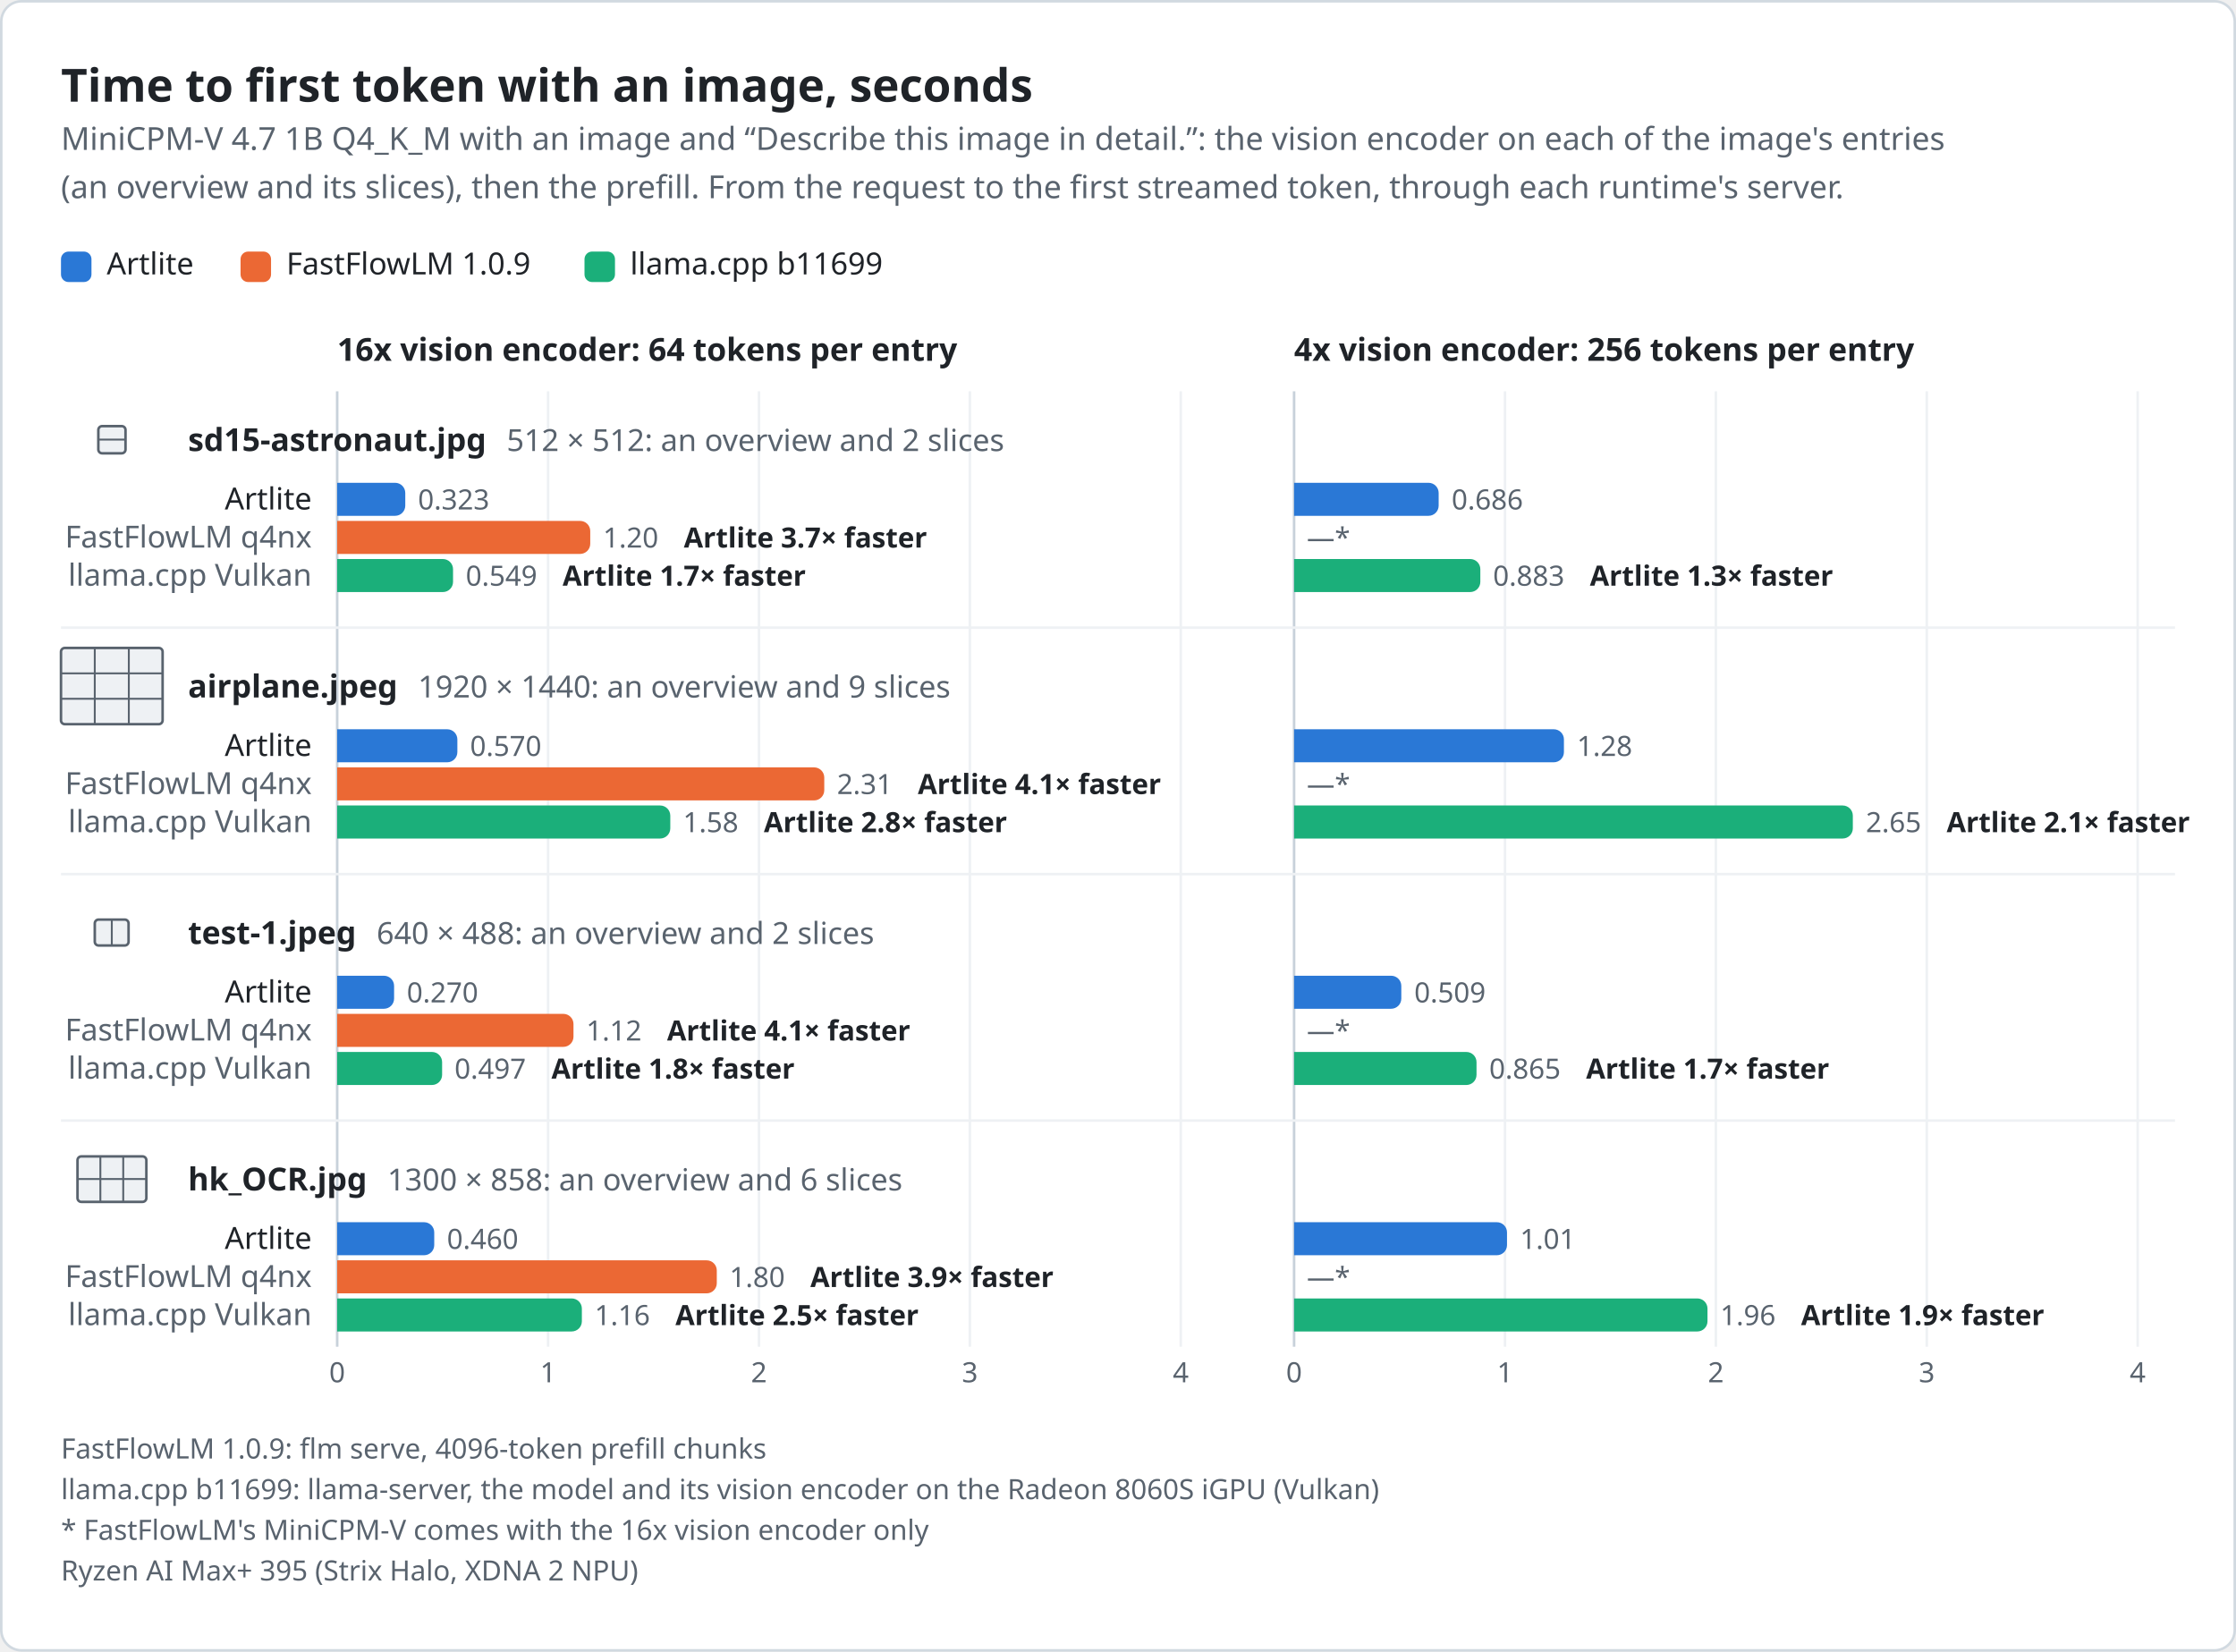
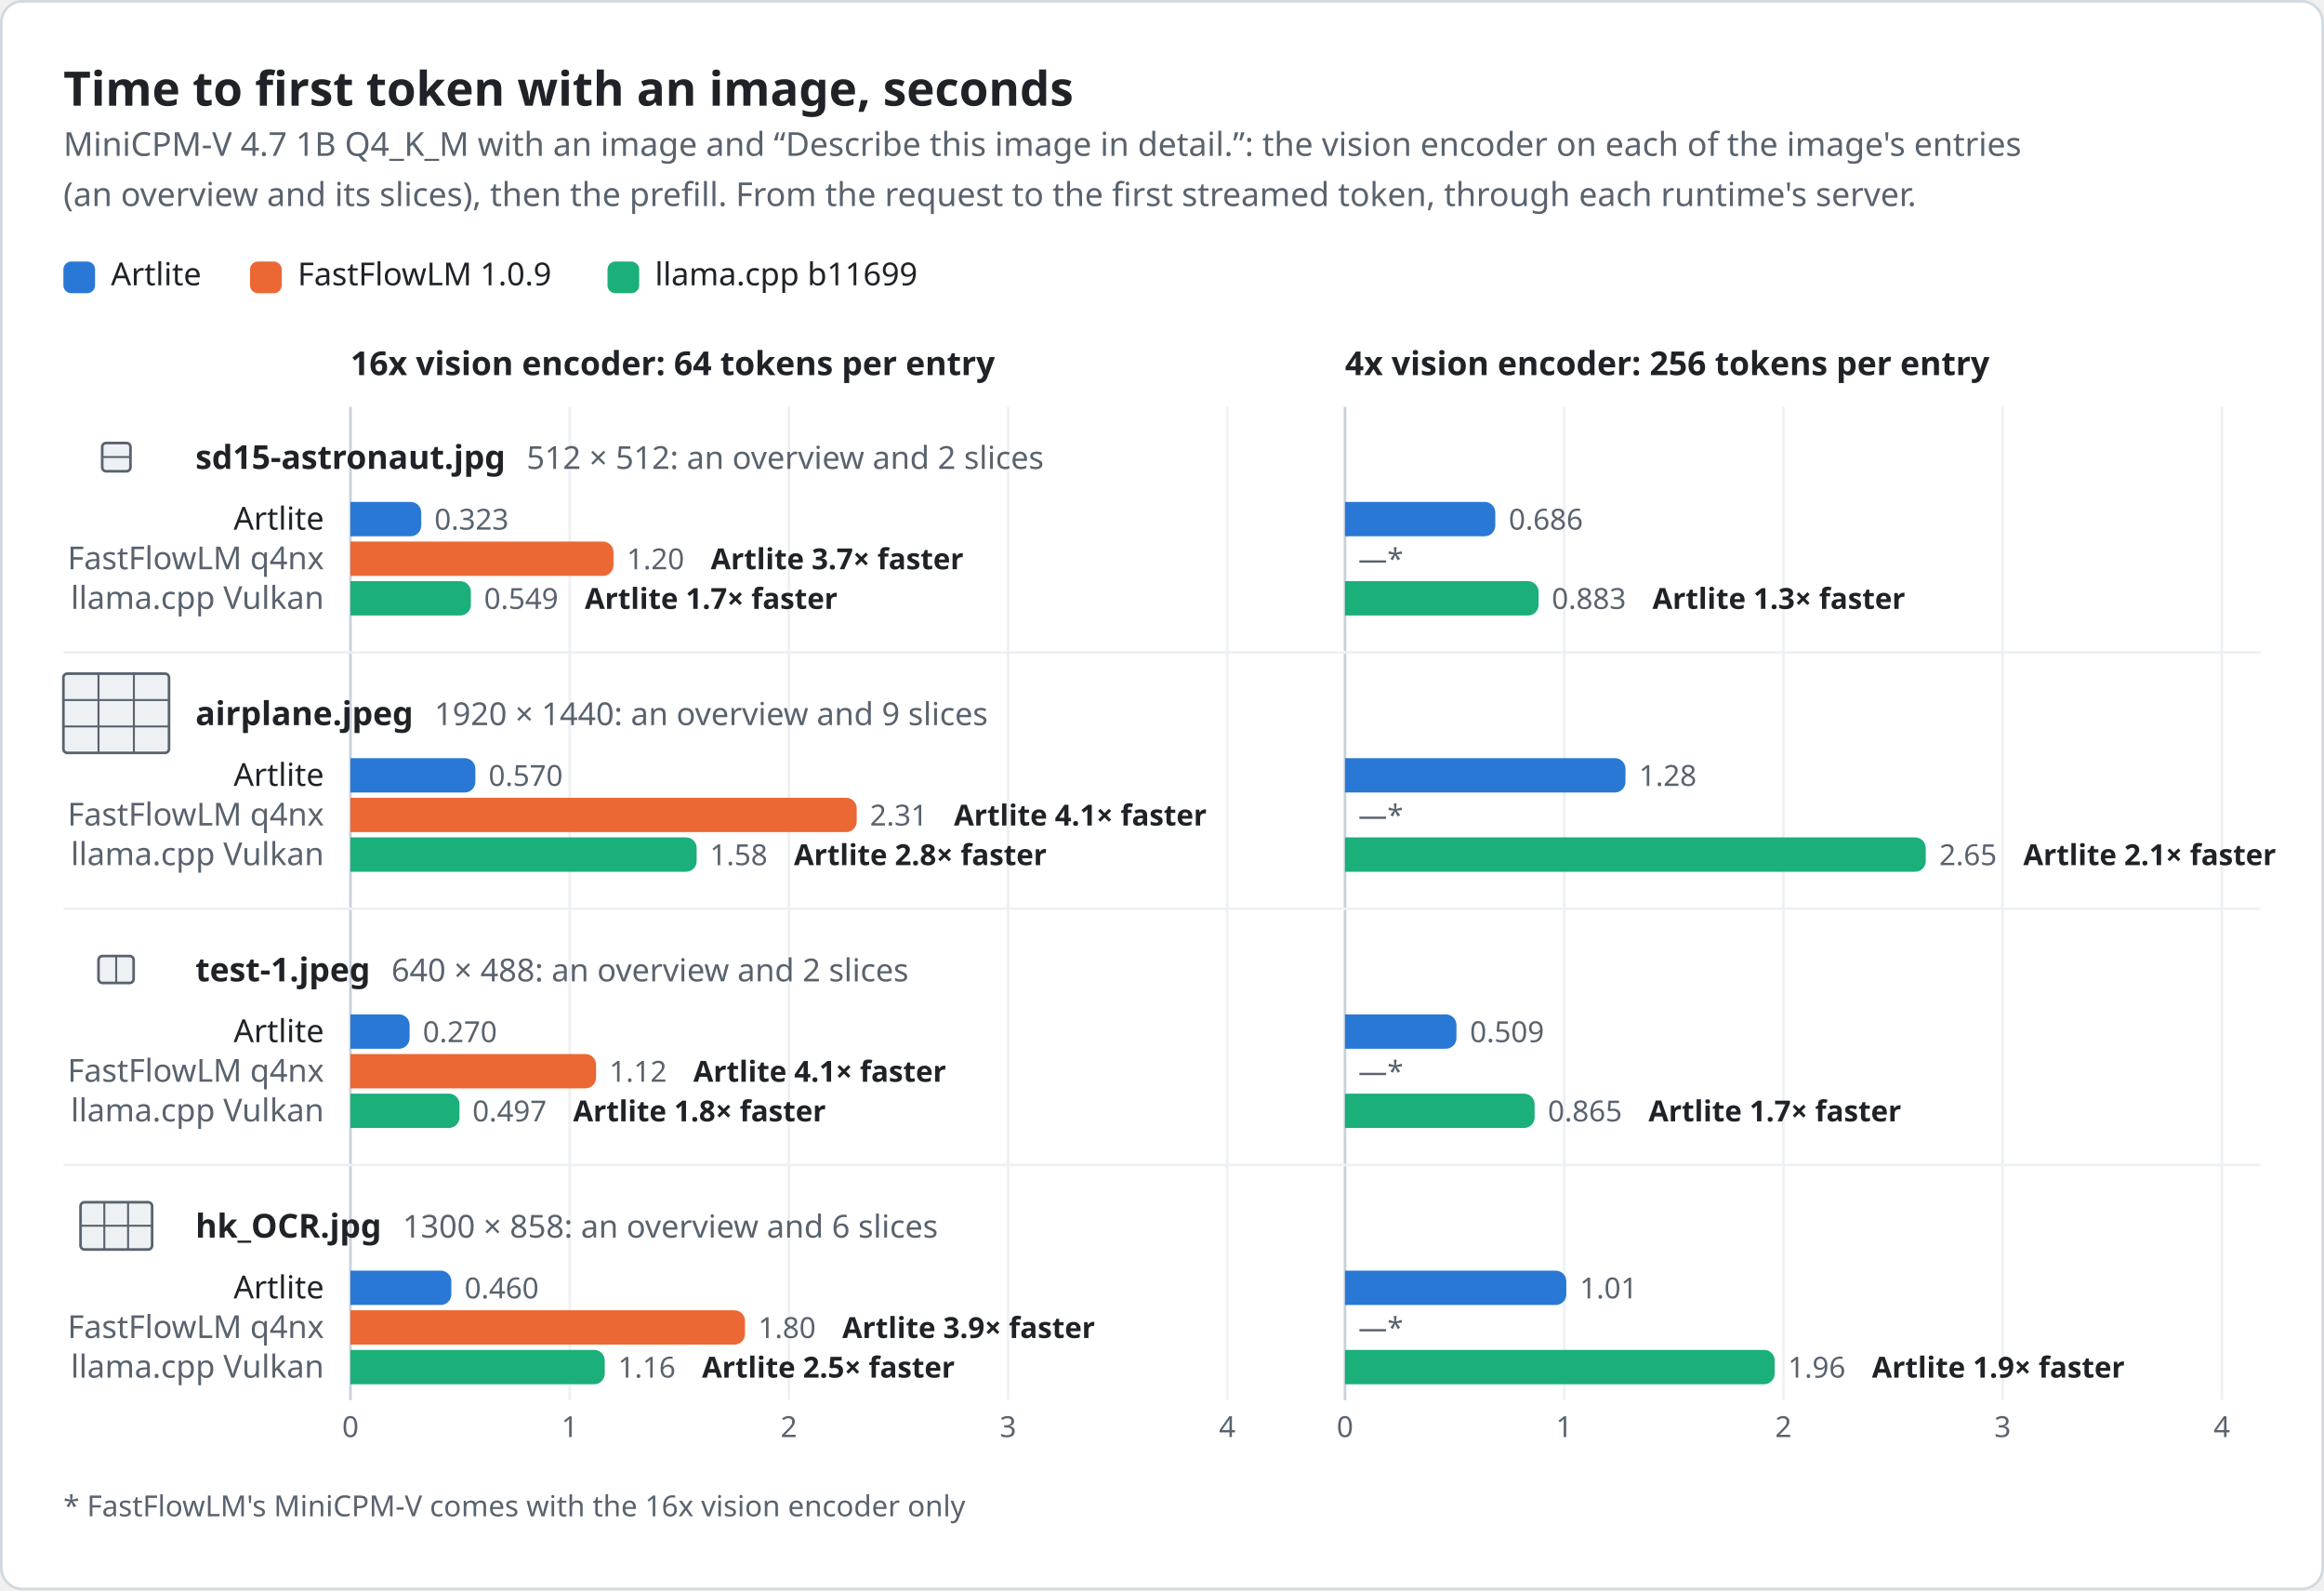
- <svg xmlns="http://www.w3.org/2000/svg" width="880" height="650" viewBox="0 0 880 650" role="img" aria-labelledby="t d">
+ <svg xmlns="http://www.w3.org/2000/svg" width="880" height="602" viewBox="0 0 880 602" role="img" aria-labelledby="t d">
  <style>text{font-family:-apple-system, BlinkMacSystemFont, "Segoe UI", "Noto Sans", Helvetica, Arial, sans-serif;font-size:11px;fill:#59636e;font-variant-numeric:tabular-nums}.title{font-size:18px;font-weight:600;fill:#1f2328}.sub{font-size:12.5px}.h{font-size:12.5px;font-weight:600;fill:#1f2328}.lbl{font-size:12px;fill:#1f2328}.lbl2{font-size:12px}.strong{font-weight:600;fill:#1f2328}.muted{fill:#818b98}.small{font-size:10px}.halo{paint-order:stroke;stroke:#ffffff;stroke-width:3px;stroke-linejoin:round}.grid{stroke:#eef1f4}.axis{stroke:#c8d1da}.guide{stroke:#d5dce3}.bracket{stroke:#59636e;fill:none}.ft{fill:#86b6ef}.detail{font-size:12px;font-weight:400;fill:#59636e}.tile{fill:#eef1f4;stroke:#59636e;stroke-width:1}.cut{stroke:#59636e;stroke-width:.75;fill:none}.f0{fill:#2a78d6}.l0{stroke:#2a78d6;stroke-width:2;fill:none;stroke-linejoin:round;stroke-linecap:round}.d0{fill:#2a78d6;stroke:#ffffff;stroke-width:1.5}.b0{fill:#2a78d6;fill-opacity:.16}.f1{fill:#eb6834}.l1{stroke:#eb6834;stroke-width:2;fill:none;stroke-linejoin:round;stroke-linecap:round}.d1{fill:#eb6834;stroke:#ffffff;stroke-width:1.5}.b1{fill:#eb6834;fill-opacity:.16}.f2{fill:#1baf7a}.l2{stroke:#1baf7a;stroke-width:2;fill:none;stroke-linejoin:round;stroke-linecap:round}.d2{fill:#1baf7a;stroke:#ffffff;stroke-width:1.5}.b2{fill:#1baf7a;fill-opacity:.16}.f3{fill:#8f4801}.l3{stroke:#8f4801;stroke-width:2;fill:none;stroke-linejoin:round;stroke-linecap:round}.d3{fill:#8f4801;stroke:#ffffff;stroke-width:1.5}.b3{fill:#8f4801;fill-opacity:.16}</style>
-   <rect x="0.5" y="0.5" width="879" height="649" rx="8" fill="#ffffff" stroke="#d1d9e0" />
+   <rect x="0.5" y="0.5" width="879" height="601" rx="8" fill="#ffffff" stroke="#d1d9e0" />
  <text x="24.0" y="40.0" class="title">Time to first token with an image, seconds</text>
  <text x="24.0" y="59.0" class="sub">MiniCPM-V 4.7 1B Q4_K_M with an image and “Describe this image in detail.”: the vision encoder on each of the image's entries</text>
  <text x="24.0" y="78.0" class="sub">(an overview and its slices), then the prefill. From the request to the first streamed token, through each runtime's server.</text>
  <rect x="24" y="99" width="12" height="12" rx="3" class="f0" />
  <text x="42.0" y="108.0" class="lbl">Artlite</text>
  <rect x="94.672" y="99" width="12" height="12" rx="3" class="f1" />
  <text x="112.7" y="108.0" class="lbl">FastFlowLM 1.0.9</text>
  <rect x="230.036" y="99" width="12" height="12" rx="3" class="f2" />
  <text x="248.0" y="108.0" class="lbl">llama.cpp b11699</text>
  <text x="132.7" y="142.0" class="h">16x vision encoder: 64 tokens per entry</text>
  <text x="509.3" y="142.0" class="h">4x vision encoder: 256 tokens per entry</text>
  <line x1="132.7" y1="154.0" x2="132.7" y2="530.0" class="axis" />
  <text x="132.7" y="544.0" text-anchor="middle">0</text>
  <line x1="215.7" y1="154.0" x2="215.7" y2="530.0" class="grid" />
  <text x="215.7" y="544.0" text-anchor="middle">1</text>
  <line x1="298.7" y1="154.0" x2="298.7" y2="530.0" class="grid" />
  <text x="298.7" y="544.0" text-anchor="middle">2</text>
  <line x1="381.7" y1="154.0" x2="381.7" y2="530.0" class="grid" />
  <text x="381.7" y="544.0" text-anchor="middle">3</text>
  <line x1="464.7" y1="154.0" x2="464.7" y2="530.0" class="grid" />
  <text x="464.7" y="544.0" text-anchor="middle">4</text>
  <line x1="509.3" y1="154.0" x2="509.3" y2="530.0" class="axis" />
  <text x="509.3" y="544.0" text-anchor="middle">0</text>
  <line x1="592.3" y1="154.0" x2="592.3" y2="530.0" class="grid" />
  <text x="592.3" y="544.0" text-anchor="middle">1</text>
  <line x1="675.3" y1="154.0" x2="675.3" y2="530.0" class="grid" />
  <text x="675.3" y="544.0" text-anchor="middle">2</text>
  <line x1="758.3" y1="154.0" x2="758.3" y2="530.0" class="grid" />
  <text x="758.3" y="544.0" text-anchor="middle">3</text>
  <line x1="841.3" y1="154.0" x2="841.3" y2="530.0" class="grid" />
  <text x="841.3" y="544.0" text-anchor="middle">4</text>
  <g>
    <rect x="38.7" y="167.7" width="10.7" height="10.7" rx="1.5" class="tile" />
    <path d="M38.7,173.0h10.7" class="cut" />
  </g>
  <text x="74" y="177.5" class="h">sd15-astronaut.jpg<tspan dx="8" class="detail">512 × 512: an overview and 2 slices</tspan>
  </text>
  <text x="122.7" y="200.5" text-anchor="end" class="lbl">Artlite</text>
  <path d="M132.7,190.0h22.8a4.0,4.0 0 0 1 4.0,4.0v5.0a4.0,4.0 0 0 1 -4.0,4.0h-22.8z" class="f0" />
  <text x="164.5" y="200.5">0.323</text>
  <path d="M509.3,190.0h52.9a4.0,4.0 0 0 1 4.0,4.0v5.0a4.0,4.0 0 0 1 -4.0,4.0h-52.9z" class="f0" />
  <text x="571.3" y="200.5">0.686</text>
  <text x="122.7" y="215.5" text-anchor="end" class="lbl2">FastFlowLM q4nx</text>
  <path d="M132.7,205.0h95.6a4.0,4.0 0 0 1 4.0,4.0v5.0a4.0,4.0 0 0 1 -4.0,4.0h-95.6z" class="f1" />
  <text x="237.3" y="215.5">1.20<tspan dx="10" class="strong">Artlite 3.7× faster</tspan>
  </text>
  <text x="514.3" y="215.5">—*</text>
  <text x="122.7" y="230.5" text-anchor="end" class="lbl2">llama.cpp Vulkan</text>
  <path d="M132.7,220.0h41.6a4.0,4.0 0 0 1 4.0,4.0v5.0a4.0,4.0 0 0 1 -4.0,4.0h-41.6z" class="f2" />
  <text x="183.3" y="230.5">0.549<tspan dx="10" class="strong">Artlite 1.7× faster</tspan>
  </text>
  <path d="M509.3,220.0h69.3a4.0,4.0 0 0 1 4.0,4.0v5.0a4.0,4.0 0 0 1 -4.0,4.0h-69.3z" class="f2" />
  <text x="587.6" y="230.5">0.883<tspan dx="10" class="strong">Artlite 1.3× faster</tspan>
  </text>
  <line x1="24" y1="247.0" x2="856" y2="247.0" class="grid" />
  <g>
    <rect x="24.0" y="255.0" width="40.0" height="30.0" rx="1.5" class="tile" />
    <path d="M37.3,255.0v30.0M50.7,255.0v30.0M24.0,265.0h40.0M24.0,275.0h40.0" class="cut" />
  </g>
  <text x="74" y="274.5" class="h">airplane.jpeg<tspan dx="8" class="detail">1920 × 1440: an overview and 9 slices</tspan>
  </text>
  <text x="122.7" y="297.5" text-anchor="end" class="lbl">Artlite</text>
  <path d="M132.7,287.0h43.3a4.0,4.0 0 0 1 4.0,4.0v5.0a4.0,4.0 0 0 1 -4.0,4.0h-43.3z" class="f0" />
  <text x="185.0" y="297.5">0.570</text>
  <path d="M509.3,287.0h102.2a4.0,4.0 0 0 1 4.0,4.0v5.0a4.0,4.0 0 0 1 -4.0,4.0h-102.2z" class="f0" />
  <text x="620.6" y="297.5">1.28</text>
  <text x="122.7" y="312.5" text-anchor="end" class="lbl2">FastFlowLM q4nx</text>
  <path d="M132.7,302.0h187.7a4.0,4.0 0 0 1 4.0,4.0v5.0a4.0,4.0 0 0 1 -4.0,4.0h-187.7z" class="f1" />
  <text x="329.4" y="312.5">2.31<tspan dx="10" class="strong">Artlite 4.1× faster</tspan>
  </text>
  <text x="514.3" y="312.5">—*</text>
  <text x="122.7" y="327.5" text-anchor="end" class="lbl2">llama.cpp Vulkan</text>
  <path d="M132.7,317.0h127.1a4.0,4.0 0 0 1 4.0,4.0v5.0a4.0,4.0 0 0 1 -4.0,4.0h-127.1z" class="f2" />
  <text x="268.8" y="327.5">1.58<tspan dx="10" class="strong">Artlite 2.8× faster</tspan>
  </text>
  <path d="M509.3,317.0h215.9a4.0,4.0 0 0 1 4.0,4.0v5.0a4.0,4.0 0 0 1 -4.0,4.0h-215.9z" class="f2" />
  <text x="734.3" y="327.5">2.65<tspan dx="10" class="strong">Artlite 2.1× faster</tspan>
  </text>
  <line x1="24" y1="344.0" x2="856" y2="344.0" class="grid" />
  <g>
    <rect x="37.3" y="361.9" width="13.3" height="10.2" rx="1.5" class="tile" />
    <path d="M44.0,361.9v10.2" class="cut" />
  </g>
  <text x="74" y="371.5" class="h">test-1.jpeg<tspan dx="8" class="detail">640 × 488: an overview and 2 slices</tspan>
  </text>
  <text x="122.7" y="394.5" text-anchor="end" class="lbl">Artlite</text>
  <path d="M132.7,384.0h18.4a4.0,4.0 0 0 1 4.0,4.0v5.0a4.0,4.0 0 0 1 -4.0,4.0h-18.4z" class="f0" />
  <text x="160.1" y="394.5">0.270</text>
  <path d="M509.3,384.0h38.2a4.0,4.0 0 0 1 4.0,4.0v5.0a4.0,4.0 0 0 1 -4.0,4.0h-38.2z" class="f0" />
  <text x="556.6" y="394.5">0.509</text>
  <text x="122.7" y="409.5" text-anchor="end" class="lbl2">FastFlowLM q4nx</text>
  <path d="M132.7,399.0h89.0a4.0,4.0 0 0 1 4.0,4.0v5.0a4.0,4.0 0 0 1 -4.0,4.0h-89.0z" class="f1" />
  <text x="230.7" y="409.5">1.12<tspan dx="10" class="strong">Artlite 4.1× faster</tspan>
  </text>
  <text x="514.3" y="409.5">—*</text>
  <text x="122.7" y="424.5" text-anchor="end" class="lbl2">llama.cpp Vulkan</text>
  <path d="M132.7,414.0h37.3a4.0,4.0 0 0 1 4.0,4.0v5.0a4.0,4.0 0 0 1 -4.0,4.0h-37.3z" class="f2" />
  <text x="178.9" y="424.5">0.497<tspan dx="10" class="strong">Artlite 1.8× faster</tspan>
  </text>
  <path d="M509.3,414.0h67.8a4.0,4.0 0 0 1 4.0,4.0v5.0a4.0,4.0 0 0 1 -4.0,4.0h-67.8z" class="f2" />
  <text x="586.1" y="424.5">0.865<tspan dx="10" class="strong">Artlite 1.7× faster</tspan>
  </text>
  <line x1="24" y1="441.0" x2="856" y2="441.0" class="grid" />
  <g>
    <rect x="30.5" y="455.1" width="27.1" height="17.9" rx="1.5" class="tile" />
    <path d="M39.5,455.1v17.9M48.5,455.1v17.9M30.5,464.0h27.1" class="cut" />
  </g>
  <text x="74" y="468.5" class="h">hk_OCR.jpg<tspan dx="8" class="detail">1300 × 858: an overview and 6 slices</tspan>
  </text>
  <text x="122.7" y="491.5" text-anchor="end" class="lbl">Artlite</text>
  <path d="M132.7,481.0h34.2a4.0,4.0 0 0 1 4.0,4.0v5.0a4.0,4.0 0 0 1 -4.0,4.0h-34.2z" class="f0" />
  <text x="175.9" y="491.5">0.460</text>
  <path d="M509.3,481.0h79.8a4.0,4.0 0 0 1 4.0,4.0v5.0a4.0,4.0 0 0 1 -4.0,4.0h-79.8z" class="f0" />
  <text x="598.2" y="491.5">1.01</text>
  <text x="122.7" y="506.5" text-anchor="end" class="lbl2">FastFlowLM q4nx</text>
  <path d="M132.7,496.0h145.4a4.0,4.0 0 0 1 4.0,4.0v5.0a4.0,4.0 0 0 1 -4.0,4.0h-145.4z" class="f1" />
  <text x="287.1" y="506.5">1.80<tspan dx="10" class="strong">Artlite 3.9× faster</tspan>
  </text>
  <text x="514.3" y="506.5">—*</text>
  <text x="122.7" y="521.5" text-anchor="end" class="lbl2">llama.cpp Vulkan</text>
  <path d="M132.7,511.0h92.3a4.0,4.0 0 0 1 4.0,4.0v5.0a4.0,4.0 0 0 1 -4.0,4.0h-92.3z" class="f2" />
  <text x="234.0" y="521.5">1.16<tspan dx="10" class="strong">Artlite 2.5× faster</tspan>
  </text>
  <path d="M509.3,511.0h158.7a4.0,4.0 0 0 1 4.0,4.0v5.0a4.0,4.0 0 0 1 -4.0,4.0h-158.7z" class="f2" />
  <text x="677.0" y="521.5">1.96<tspan dx="10" class="strong">Artlite 1.9× faster</tspan>
  </text>
-   <text x="24.0" y="574.0">FastFlowLM 1.0.9: flm serve, 4096-token prefill chunks</text>
-   <text x="24.0" y="590.0">llama.cpp b11699: llama-server, the model and its vision encoder on the Radeon 8060S iGPU (Vulkan)</text>
-   <text x="24.0" y="606.0">* FastFlowLM's MiniCPM-V comes with the 16x vision encoder only</text>
-   <text x="24.0" y="622.0">Ryzen AI Max+ 395 (Strix Halo, XDNA 2 NPU)</text>
+   <text x="24.0" y="574.0">* FastFlowLM's MiniCPM-V comes with the 16x vision encoder only</text>
</svg>
